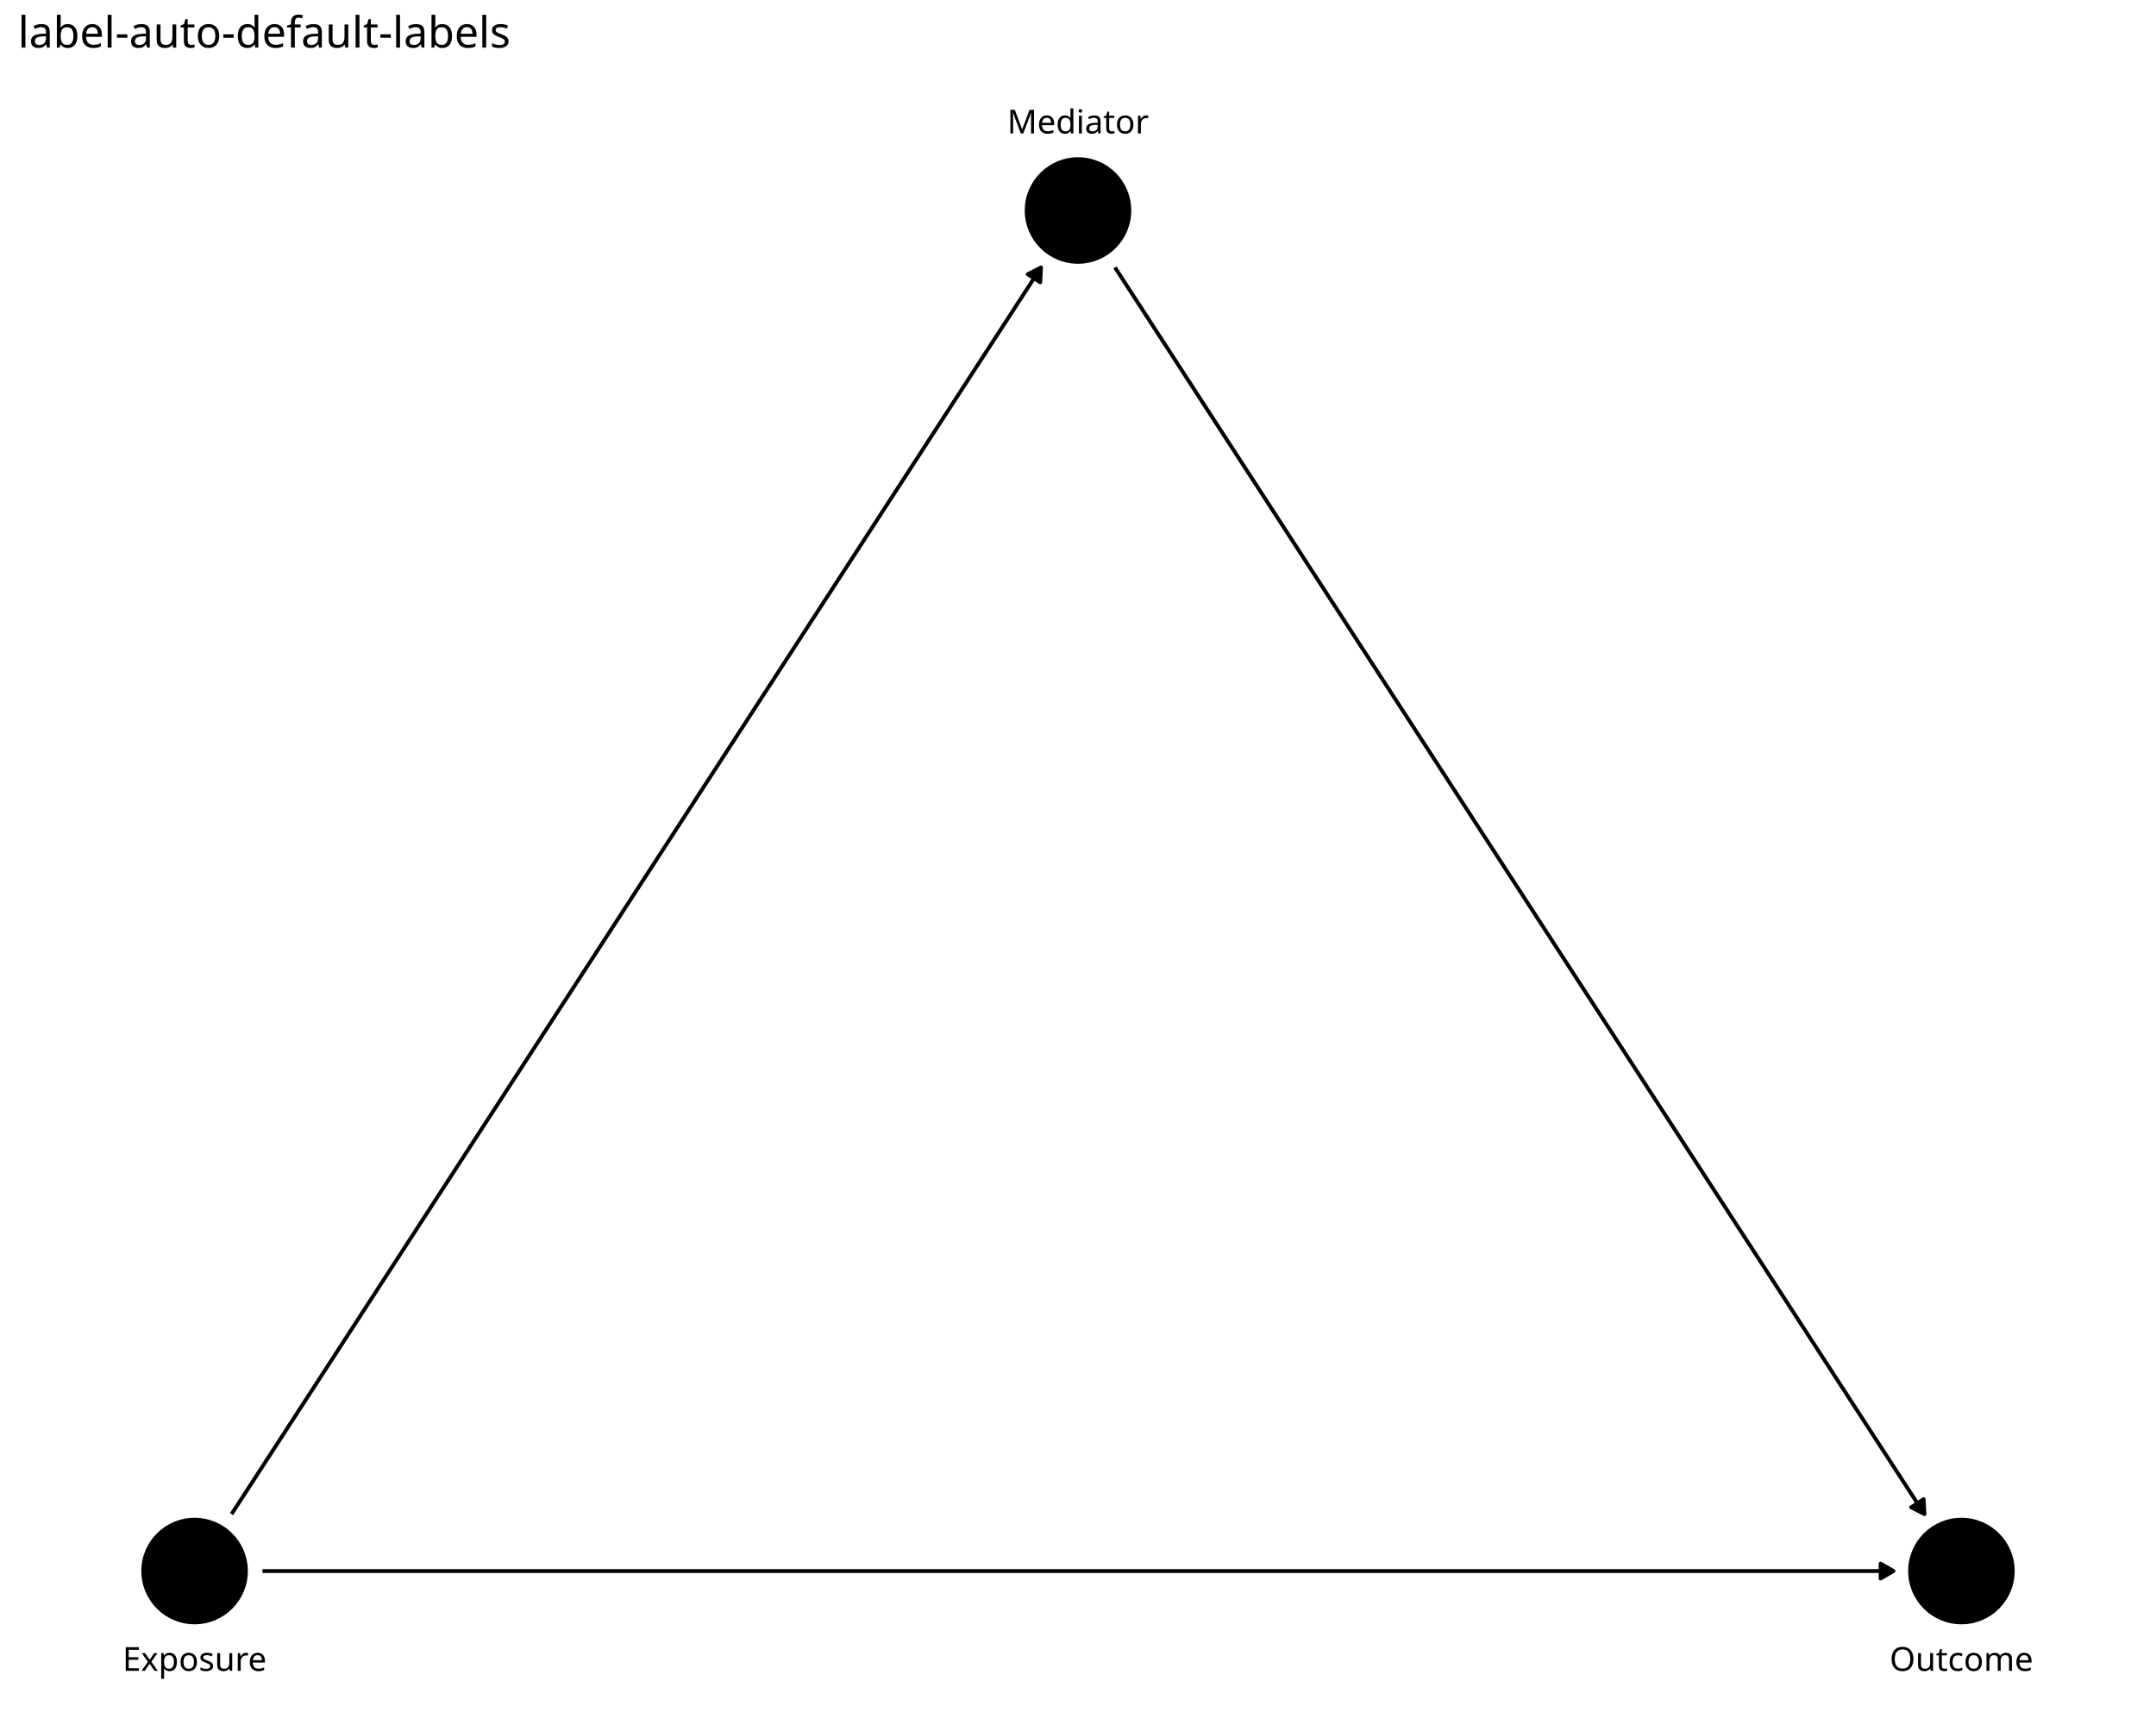
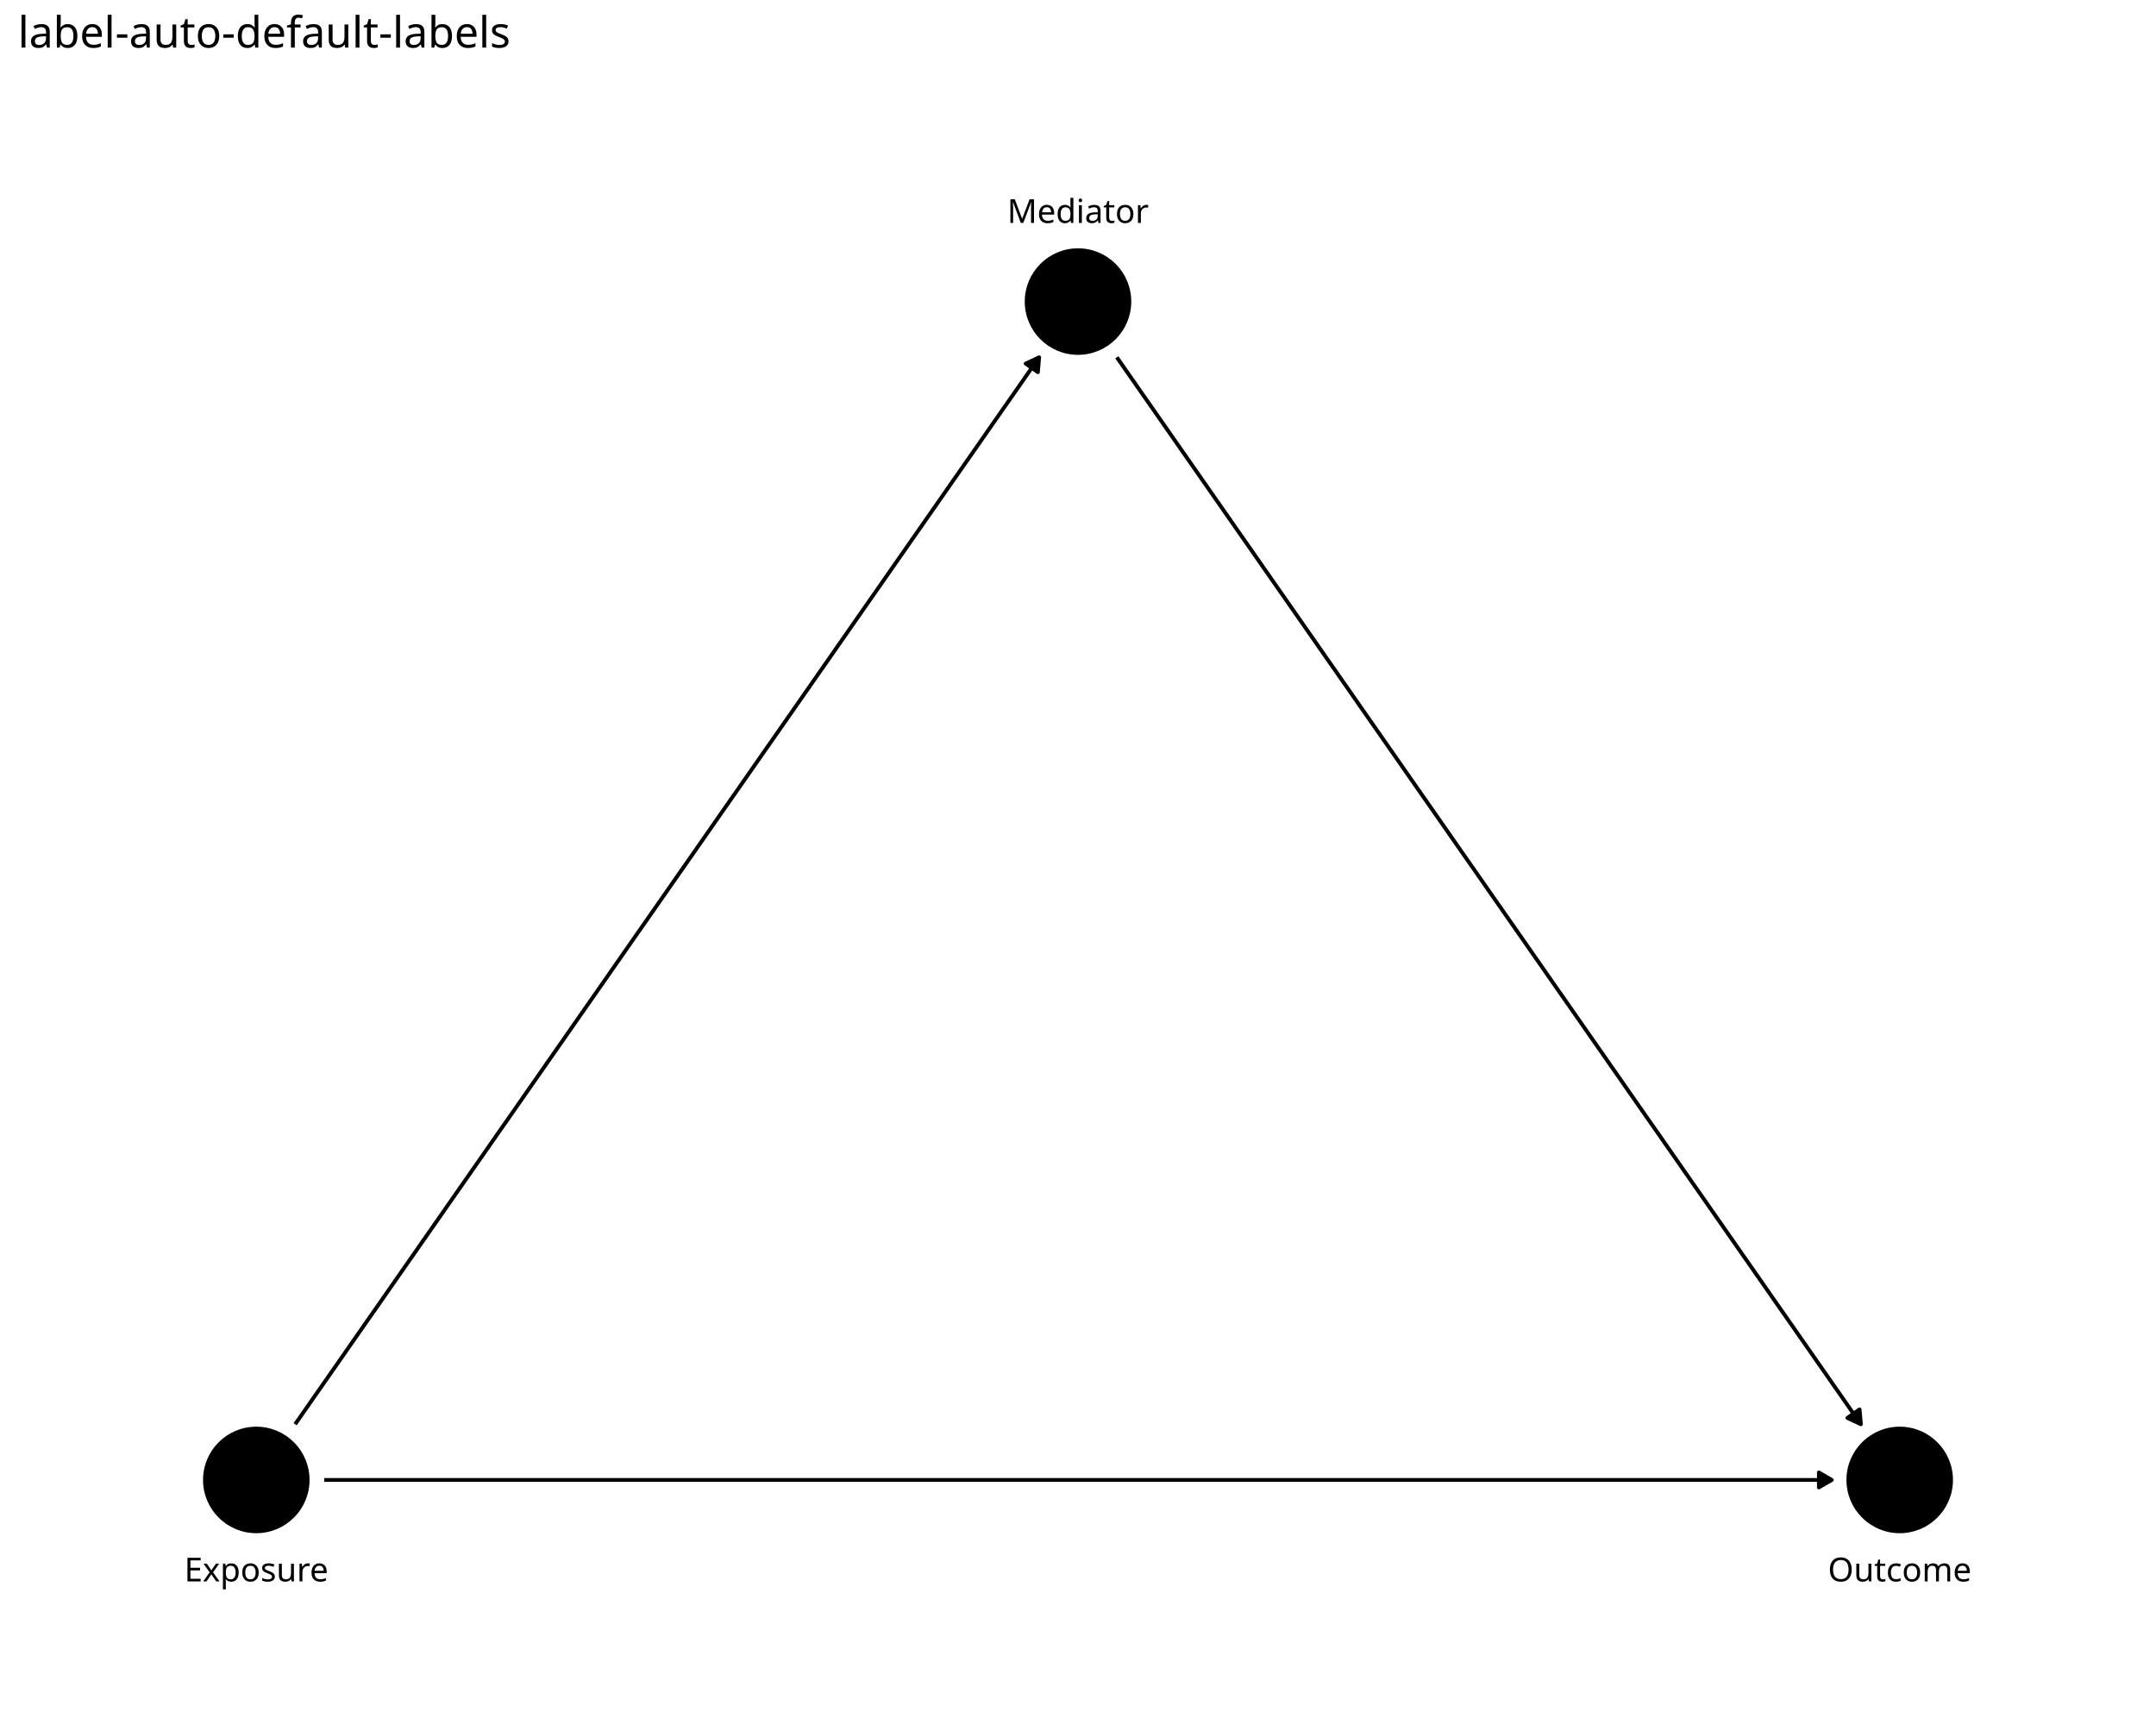
<svg xmlns="http://www.w3.org/2000/svg" class="svglite" data-engine-version="2.0" width="720.00pt" height="576.00pt" viewBox="0 0 720.00 576.00">
  <defs>
    <style type="text/css">
    .svglite line, .svglite polyline, .svglite polygon, .svglite path, .svglite rect, .svglite circle {
      fill: none;
      stroke: #000000;
      stroke-linecap: round;
      stroke-linejoin: round;
      stroke-miterlimit: 10.00;
    }
  </style>
  </defs>
  <rect width="100%" height="100%" style="stroke: none; fill: #FFFFFF;" />
  <defs>
    <clipPath id="cpMC4wMHw3MjAuMDB8MC4wMHw1NzYuMDA=">
      <rect x="0.00" y="0.00" width="720.00" height="576.00" />
    </clipPath>
  </defs>
  <g clip-path="url(#cpMC4wMHw3MjAuMDB8MC4wMHw1NzYuMDA=)">
    <rect x="0.00" y="0.00" width="720.00" height="576.00" style="stroke-width: 1.16; stroke: none; fill: #FFFFFF;" />
  </g>
  <defs>
    <clipPath id="cpNS45OHw3MTQuMDJ8MjQuODV8NTcwLjAy">
      <rect x="5.98" y="24.85" width="708.04" height="545.17" />
    </clipPath>
  </defs>
  <g clip-path="url(#cpNS45OHw3MTQuMDJ8MjQuODV8NTcwLjAy)">
-     <circle cx="360.00" cy="70.29" r="17.43" style="stroke-width: 0.71; fill: #000000;" />
-     <circle cx="64.98" cy="524.59" r="17.43" style="stroke-width: 0.71; fill: #000000;" />
-     <circle cx="655.02" cy="524.59" r="17.43" style="stroke-width: 0.71; fill: #000000;" />
-     <polyline points="372.35,89.30 374.90,93.23 377.88,97.82 380.86,102.41 383.84,107.00 386.82,111.59 389.80,116.17 392.78,120.76 395.76,125.35 398.74,129.94 401.72,134.53 404.70,139.12 407.68,143.71 410.66,148.30 413.64,152.89 416.62,157.48 419.60,162.06 422.58,166.65 425.56,171.24 428.54,175.83 431.52,180.42 434.50,185.01 437.48,189.60 440.46,194.19 443.44,198.78 446.42,203.36 449.40,207.95 452.38,212.54 455.36,217.13 458.34,221.72 461.32,226.31 464.30,230.90 467.28,235.49 470.26,240.08 473.24,244.67 476.22,249.25 479.20,253.84 482.18,258.43 485.16,263.02 488.14,267.61 491.12,272.20 494.10,276.79 497.08,281.38 500.06,285.97 503.04,290.56 506.02,295.14 509.00,299.73 511.98,304.32 514.96,308.91 517.94,313.50 520.92,318.09 523.90,322.68 526.88,327.27 529.86,331.86 532.84,336.44 535.82,341.03 538.80,345.62 541.78,350.21 544.76,354.80 547.74,359.39 550.72,363.98 553.70,368.57 556.68,373.16 559.66,377.75 562.64,382.33 565.62,386.92 568.60,391.51 571.58,396.10 574.56,400.69 577.54,405.28 580.52,409.87 583.50,414.46 586.48,419.05 589.46,423.63 592.44,428.22 595.42,432.81 598.40,437.40 601.38,441.99 604.36,446.58 607.34,451.17 610.32,455.76 613.30,460.35 616.28,464.94 619.26,469.52 622.24,474.11 625.22,478.70 628.20,483.29 631.18,487.88 634.16,492.47 637.14,497.06 640.12,501.65 642.67,505.57 " style="stroke-width: 1.28; stroke-linecap: butt;" />
-     <polygon points="638.23,503.31 642.67,505.57 642.41,500.60 " style="stroke-width: 1.28; stroke-linecap: butt; fill: #000000;" />
-     <polyline points="77.33,505.57 79.88,501.65 82.86,497.06 85.84,492.47 88.82,487.88 91.80,483.29 94.78,478.70 97.76,474.11 100.74,469.52 103.72,464.94 106.70,460.35 109.68,455.76 112.66,451.17 115.64,446.58 118.62,441.99 121.60,437.40 124.58,432.81 127.56,428.22 130.54,423.63 133.52,419.05 136.50,414.46 139.48,409.87 142.46,405.28 145.44,400.69 148.42,396.10 151.40,391.51 154.38,386.92 157.36,382.33 160.34,377.75 163.32,373.16 166.30,368.57 169.28,363.98 172.26,359.39 175.24,354.80 178.22,350.21 181.20,345.62 184.18,341.03 187.16,336.44 190.14,331.86 193.12,327.27 196.10,322.68 199.08,318.09 202.06,313.50 205.04,308.91 208.02,304.32 211.00,299.73 213.98,295.14 216.96,290.56 219.94,285.97 222.92,281.38 225.90,276.79 228.88,272.20 231.86,267.61 234.84,263.02 237.82,258.43 240.80,253.84 243.78,249.25 246.76,244.67 249.74,240.08 252.72,235.49 255.70,230.90 258.68,226.31 261.66,221.72 264.64,217.13 267.62,212.54 270.60,207.95 273.58,203.36 276.56,198.78 279.54,194.19 282.52,189.60 285.50,185.01 288.48,180.42 291.46,175.83 294.44,171.24 297.42,166.65 300.40,162.06 303.38,157.48 306.36,152.89 309.34,148.30 312.32,143.71 315.30,139.12 318.28,134.53 321.26,129.94 324.24,125.35 327.22,120.76 330.20,116.17 333.18,111.59 336.16,107.00 339.14,102.41 342.12,97.82 345.10,93.23 347.65,89.30 " style="stroke-width: 1.28; stroke-linecap: butt;" />
-     <polygon points="347.39,94.28 347.65,89.30 343.21,91.57 " style="stroke-width: 1.28; stroke-linecap: butt; fill: #000000;" />
-     <polyline points="87.66,524.59 88.82,524.59 94.78,524.59 100.74,524.59 106.70,524.59 112.66,524.59 118.62,524.59 124.58,524.59 130.54,524.59 136.50,524.59 142.46,524.59 148.42,524.59 154.38,524.59 160.34,524.59 166.30,524.59 172.26,524.59 178.22,524.59 184.18,524.59 190.14,524.59 196.10,524.59 202.06,524.59 208.02,524.59 213.98,524.59 219.94,524.59 225.90,524.59 231.86,524.59 237.82,524.59 243.78,524.59 249.74,524.59 255.70,524.59 261.66,524.59 267.62,524.59 273.58,524.59 279.54,524.59 285.50,524.59 291.46,524.59 297.42,524.59 303.38,524.59 309.34,524.59 315.30,524.59 321.26,524.59 327.22,524.59 333.18,524.59 339.14,524.59 345.10,524.59 351.06,524.59 357.02,524.59 362.98,524.59 368.94,524.59 374.90,524.59 380.86,524.59 386.82,524.59 392.78,524.59 398.74,524.59 404.70,524.59 410.66,524.59 416.62,524.59 422.58,524.59 428.54,524.59 434.50,524.59 440.46,524.59 446.42,524.59 452.38,524.59 458.34,524.59 464.30,524.59 470.26,524.59 476.22,524.59 482.18,524.59 488.14,524.59 494.10,524.59 500.06,524.59 506.02,524.59 511.98,524.59 517.94,524.59 523.90,524.59 529.86,524.59 535.82,524.59 541.78,524.59 547.74,524.59 553.70,524.59 559.66,524.59 565.62,524.59 571.58,524.59 577.54,524.59 583.50,524.59 589.46,524.59 595.42,524.59 601.38,524.59 607.34,524.59 613.30,524.59 619.26,524.59 625.22,524.59 631.18,524.59 632.34,524.59 " style="stroke-width: 1.28; stroke-linecap: butt;" />
-     <polygon points="628.03,527.08 632.34,524.59 628.03,522.10 " style="stroke-width: 1.28; stroke-linecap: butt; fill: #000000;" />
-     <polygon points="337.08,48.16 382.92,48.16 382.83,48.15 383.18,48.14 383.52,48.07 383.84,47.95 384.14,47.77 384.41,47.55 384.64,47.29 384.83,47.00 384.97,46.68 385.05,46.34 385.08,46.00 385.08,46.00 385.08,35.52 385.08,35.52 385.05,35.17 384.97,34.83 384.83,34.51 384.64,34.22 384.41,33.96 384.14,33.74 383.84,33.57 383.52,33.44 383.18,33.37 382.92,33.36 337.08,33.36 337.34,33.37 337.00,33.36 336.65,33.40 336.32,33.50 336.00,33.65 335.72,33.85 335.47,34.09 335.26,34.36 335.10,34.67 334.99,35.00 334.93,35.34 334.92,35.52 334.92,46.00 334.93,45.82 334.93,46.17 334.99,46.51 335.10,46.84 335.26,47.15 335.47,47.43 335.72,47.67 336.00,47.87 336.32,48.02 336.65,48.11 337.00,48.15 " style="stroke-width: 0.00; stroke: none; fill: #FFFFFF;" />
-     <polygon points="40.22,561.52 89.75,561.52 89.66,561.52 90.01,561.50 90.35,561.43 90.67,561.31 90.97,561.14 91.24,560.92 91.47,560.66 91.66,560.36 91.80,560.04 91.88,559.70 91.91,559.36 91.91,559.36 91.91,548.88 91.91,548.88 91.88,548.53 91.80,548.20 91.66,547.88 91.47,547.58 91.24,547.32 90.97,547.10 90.67,546.93 90.35,546.81 90.01,546.74 89.75,546.72 40.22,546.72 40.48,546.74 40.13,546.72 39.78,546.76 39.45,546.86 39.14,547.01 38.85,547.21 38.60,547.45 38.39,547.73 38.23,548.03 38.12,548.36 38.06,548.71 38.06,548.88 38.06,559.36 38.06,559.18 38.06,559.53 38.12,559.88 38.23,560.21 38.39,560.51 38.60,560.79 38.85,561.03 39.14,561.23 39.45,561.38 39.78,561.47 40.13,561.52 " style="stroke-width: 0.00; stroke: none; fill: #FFFFFF;" />
-     <polygon points="631.18,561.52 678.86,561.52 678.77,561.52 679.12,561.50 679.46,561.43 679.79,561.31 680.09,561.14 680.36,560.92 680.59,560.66 680.77,560.36 680.91,560.04 680.99,559.70 681.02,559.36 681.02,559.36 681.02,548.88 681.02,548.88 680.99,548.53 680.91,548.20 680.77,547.88 680.59,547.58 680.36,547.32 680.09,547.10 679.79,546.93 679.46,546.81 679.12,546.74 678.86,546.72 631.18,546.72 631.44,546.74 631.09,546.72 630.74,546.76 630.41,546.86 630.10,547.01 629.81,547.21 629.56,547.45 629.35,547.73 629.19,548.03 629.08,548.36 629.02,548.71 629.02,548.88 629.02,559.36 629.02,559.18 629.02,559.53 629.08,559.88 629.19,560.21 629.35,560.51 629.56,560.79 629.81,561.03 630.10,561.23 630.41,561.38 630.74,561.47 631.09,561.52 " style="stroke-width: 0.00; stroke: none; fill: #FFFFFF;" />
-     <text x="360.00" y="44.56" text-anchor="middle" style="font-size: 11.04px; font-family: sans;" textLength="42.96px" lengthAdjust="spacingAndGlyphs">Mediator</text>
-     <text x="64.98" y="557.92" text-anchor="middle" style="font-size: 11.04px; font-family: sans;" textLength="46.65px" lengthAdjust="spacingAndGlyphs">Exposure</text>
-     <text x="655.02" y="557.92" text-anchor="middle" style="font-size: 11.04px; font-family: sans;" textLength="44.80px" lengthAdjust="spacingAndGlyphs">Outcome</text>
+     <circle cx="360.00" cy="100.70" r="17.43" style="stroke-width: 0.71; fill: #000000;" />
+     <circle cx="85.59" cy="494.17" r="17.43" style="stroke-width: 0.71; fill: #000000;" />
+     <circle cx="634.41" cy="494.17" r="17.43" style="stroke-width: 0.71; fill: #000000;" />
+     <polyline points="372.97,119.31 373.86,120.58 376.63,124.55 379.40,128.53 382.17,132.50 384.95,136.47 387.72,140.45 390.49,144.42 393.26,148.40 396.03,152.37 398.81,156.35 401.58,160.32 404.35,164.30 407.12,168.27 409.89,172.24 412.66,176.22 415.44,180.19 418.21,184.17 420.98,188.14 423.75,192.12 426.52,196.09 429.30,200.07 432.07,204.04 434.84,208.01 437.61,211.99 440.38,215.96 443.15,219.94 445.93,223.91 448.70,227.89 451.47,231.86 454.24,235.84 457.01,239.81 459.78,243.78 462.56,247.76 465.33,251.73 468.10,255.71 470.87,259.68 473.64,263.66 476.42,267.63 479.19,271.60 481.96,275.58 484.73,279.55 487.50,283.53 490.27,287.50 493.05,291.48 495.82,295.45 498.59,299.43 501.36,303.40 504.13,307.37 506.91,311.35 509.68,315.32 512.45,319.30 515.22,323.27 517.99,327.25 520.76,331.22 523.54,335.20 526.31,339.17 529.08,343.14 531.85,347.12 534.62,351.09 537.40,355.07 540.17,359.04 542.94,363.02 545.71,366.99 548.48,370.97 551.25,374.94 554.03,378.91 556.80,382.89 559.57,386.86 562.34,390.84 565.11,394.81 567.89,398.79 570.66,402.76 573.43,406.74 576.20,410.71 578.97,414.68 581.74,418.66 584.52,422.63 587.29,426.61 590.06,430.58 592.83,434.56 595.60,438.53 598.38,442.50 601.15,446.48 603.92,450.45 606.69,454.43 609.46,458.40 612.23,462.38 615.01,466.35 617.78,470.33 620.55,474.30 621.44,475.57 " style="stroke-width: 1.28; stroke-linecap: butt;" />
+     <polygon points="616.93,473.46 621.44,475.57 621.01,470.61 " style="stroke-width: 1.28; stroke-linecap: butt; fill: #000000;" />
+     <polyline points="98.56,475.57 99.45,474.30 102.22,470.33 104.99,466.35 107.77,462.38 110.54,458.40 113.31,454.43 116.08,450.45 118.85,446.48 121.62,442.50 124.40,438.53 127.17,434.56 129.94,430.58 132.71,426.61 135.48,422.63 138.26,418.66 141.03,414.68 143.80,410.71 146.57,406.74 149.34,402.76 152.11,398.79 154.89,394.81 157.66,390.84 160.43,386.86 163.20,382.89 165.97,378.91 168.75,374.94 171.52,370.97 174.29,366.99 177.06,363.02 179.83,359.04 182.60,355.07 185.38,351.09 188.15,347.12 190.92,343.14 193.69,339.17 196.46,335.20 199.24,331.22 202.01,327.25 204.78,323.27 207.55,319.30 210.32,315.32 213.09,311.35 215.87,307.37 218.64,303.40 221.41,299.43 224.18,295.45 226.95,291.48 229.73,287.50 232.50,283.53 235.27,279.55 238.04,275.58 240.81,271.60 243.58,267.63 246.36,263.66 249.13,259.68 251.90,255.71 254.67,251.73 257.44,247.76 260.22,243.78 262.99,239.81 265.76,235.84 268.53,231.86 271.30,227.89 274.07,223.91 276.85,219.94 279.62,215.96 282.39,211.99 285.16,208.01 287.93,204.04 290.70,200.07 293.48,196.09 296.25,192.12 299.02,188.14 301.79,184.17 304.56,180.19 307.34,176.22 310.11,172.24 312.88,168.27 315.65,164.30 318.42,160.32 321.19,156.35 323.97,152.37 326.74,148.40 329.51,144.42 332.28,140.45 335.05,136.47 337.83,132.50 340.60,128.53 343.37,124.55 346.14,120.58 347.03,119.31 " style="stroke-width: 1.28; stroke-linecap: butt;" />
+     <polygon points="346.60,124.27 347.03,119.31 342.52,121.42 " style="stroke-width: 1.28; stroke-linecap: butt; fill: #000000;" />
+     <polyline points="108.27,494.17 113.31,494.17 118.85,494.17 124.40,494.17 129.94,494.17 135.48,494.17 141.03,494.17 146.57,494.17 152.11,494.17 157.66,494.17 163.20,494.17 168.75,494.17 174.29,494.17 179.83,494.17 185.38,494.17 190.92,494.17 196.46,494.17 202.01,494.17 207.55,494.17 213.09,494.17 218.64,494.17 224.18,494.17 229.73,494.17 235.27,494.17 240.81,494.17 246.36,494.17 251.90,494.17 257.44,494.17 262.99,494.17 268.53,494.17 274.07,494.17 279.62,494.17 285.16,494.17 290.70,494.17 296.25,494.17 301.79,494.17 307.34,494.17 312.88,494.17 318.42,494.17 323.97,494.17 329.51,494.17 335.05,494.17 340.60,494.17 346.14,494.17 351.68,494.17 357.23,494.17 362.77,494.17 368.32,494.17 373.86,494.17 379.40,494.17 384.95,494.17 390.49,494.17 396.03,494.17 401.58,494.17 407.12,494.17 412.66,494.17 418.21,494.17 423.75,494.17 429.30,494.17 434.84,494.17 440.38,494.17 445.93,494.17 451.47,494.17 457.01,494.17 462.56,494.17 468.10,494.17 473.64,494.17 479.19,494.17 484.73,494.17 490.27,494.17 495.82,494.17 501.36,494.17 506.91,494.17 512.45,494.17 517.99,494.17 523.54,494.17 529.08,494.17 534.62,494.17 540.17,494.17 545.71,494.17 551.25,494.17 556.80,494.17 562.34,494.17 567.89,494.17 573.43,494.17 578.97,494.17 584.52,494.17 590.06,494.17 595.60,494.17 601.15,494.17 606.69,494.17 611.73,494.17 " style="stroke-width: 1.28; stroke-linecap: butt;" />
+     <polygon points="607.42,496.66 611.73,494.17 607.42,491.68 " style="stroke-width: 1.28; stroke-linecap: butt; fill: #000000;" />
+     <polygon points="337.08,78.03 382.92,78.03 382.83,78.03 383.18,78.01 383.52,77.94 383.84,77.82 384.14,77.65 384.41,77.43 384.64,77.17 384.83,76.87 384.97,76.55 385.05,76.21 385.08,75.87 385.08,75.87 385.08,65.39 385.08,65.39 385.05,65.04 384.97,64.71 384.83,64.39 384.64,64.09 384.41,63.83 384.14,63.61 383.84,63.44 383.52,63.32 383.18,63.25 382.92,63.23 337.08,63.23 337.34,63.25 337.00,63.23 336.65,63.27 336.32,63.37 336.00,63.52 335.72,63.72 335.47,63.96 335.26,64.24 335.10,64.54 334.99,64.87 334.93,65.22 334.92,65.39 334.92,75.87 334.93,75.69 334.93,76.04 334.99,76.38 335.10,76.71 335.26,77.02 335.47,77.30 335.72,77.54 336.00,77.74 336.32,77.89 336.65,77.98 337.00,78.03 " style="stroke-width: 0.00; stroke: none; fill: #FFFFFF;" />
+     <polygon points="60.83,531.65 110.36,531.65 110.27,531.65 110.62,531.63 110.96,531.56 111.28,531.44 111.58,531.26 111.85,531.04 112.08,530.78 112.27,530.49 112.41,530.17 112.49,529.83 112.52,529.49 112.52,529.49 112.52,519.01 112.52,519.01 112.49,518.66 112.41,518.33 112.27,518.01 112.08,517.71 111.85,517.45 111.58,517.23 111.28,517.06 110.96,516.93 110.62,516.87 110.36,516.85 60.83,516.85 61.09,516.87 60.74,516.85 60.39,516.89 60.06,516.99 59.75,517.14 59.46,517.34 59.21,517.58 59.00,517.85 58.84,518.16 58.73,518.49 58.67,518.84 58.67,519.01 58.67,529.49 58.67,529.31 58.67,529.66 58.73,530.00 58.84,530.33 59.00,530.64 59.21,530.92 59.46,531.16 59.75,531.36 60.06,531.51 60.39,531.60 60.74,531.65 " style="stroke-width: 0.00; stroke: none; fill: #FFFFFF;" />
+     <polygon points="610.57,531.65 658.25,531.65 658.16,531.65 658.51,531.63 658.85,531.56 659.18,531.44 659.48,531.26 659.75,531.04 659.98,530.78 660.16,530.49 660.30,530.17 660.38,529.83 660.41,529.49 660.41,529.49 660.41,519.01 660.41,519.01 660.38,518.66 660.30,518.33 660.16,518.01 659.98,517.71 659.75,517.45 659.48,517.23 659.18,517.06 658.85,516.93 658.51,516.87 658.25,516.85 610.57,516.85 610.83,516.87 610.48,516.85 610.13,516.89 609.80,516.99 609.49,517.14 609.20,517.34 608.95,517.58 608.74,517.85 608.58,518.16 608.47,518.49 608.41,518.84 608.41,519.01 608.41,529.49 608.41,529.31 608.41,529.66 608.47,530.00 608.58,530.33 608.74,530.64 608.95,530.92 609.20,531.16 609.49,531.36 609.80,531.51 610.13,531.60 610.48,531.65 " style="stroke-width: 0.00; stroke: none; fill: #FFFFFF;" />
+     <text x="360.00" y="74.43" text-anchor="middle" style="font-size: 11.04px; font-family: sans;" textLength="42.96px" lengthAdjust="spacingAndGlyphs">Mediator</text>
+     <text x="85.59" y="528.05" text-anchor="middle" style="font-size: 11.04px; font-family: sans;" textLength="46.65px" lengthAdjust="spacingAndGlyphs">Exposure</text>
+     <text x="634.41" y="528.05" text-anchor="middle" style="font-size: 11.04px; font-family: sans;" textLength="44.80px" lengthAdjust="spacingAndGlyphs">Outcome</text>
  </g>
  <g clip-path="url(#cpMC4wMHw3MjAuMDB8MC4wMHw1NzYuMDA=)">
    <text x="5.98" y="15.89" style="font-size: 14.40px; font-family: sans;" textLength="153.70px" lengthAdjust="spacingAndGlyphs">label-auto-default-labels</text>
  </g>
</svg>
